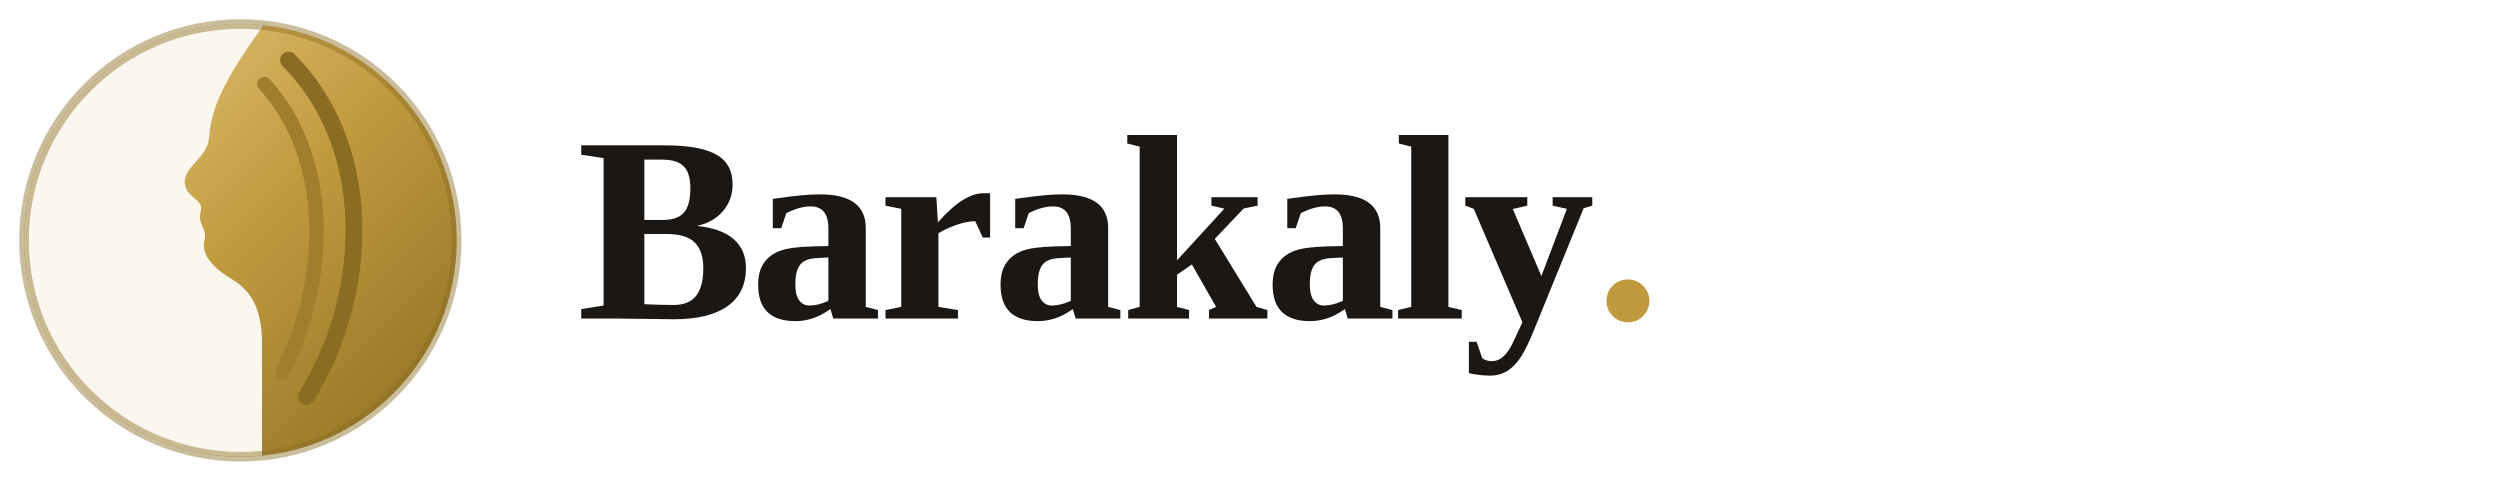
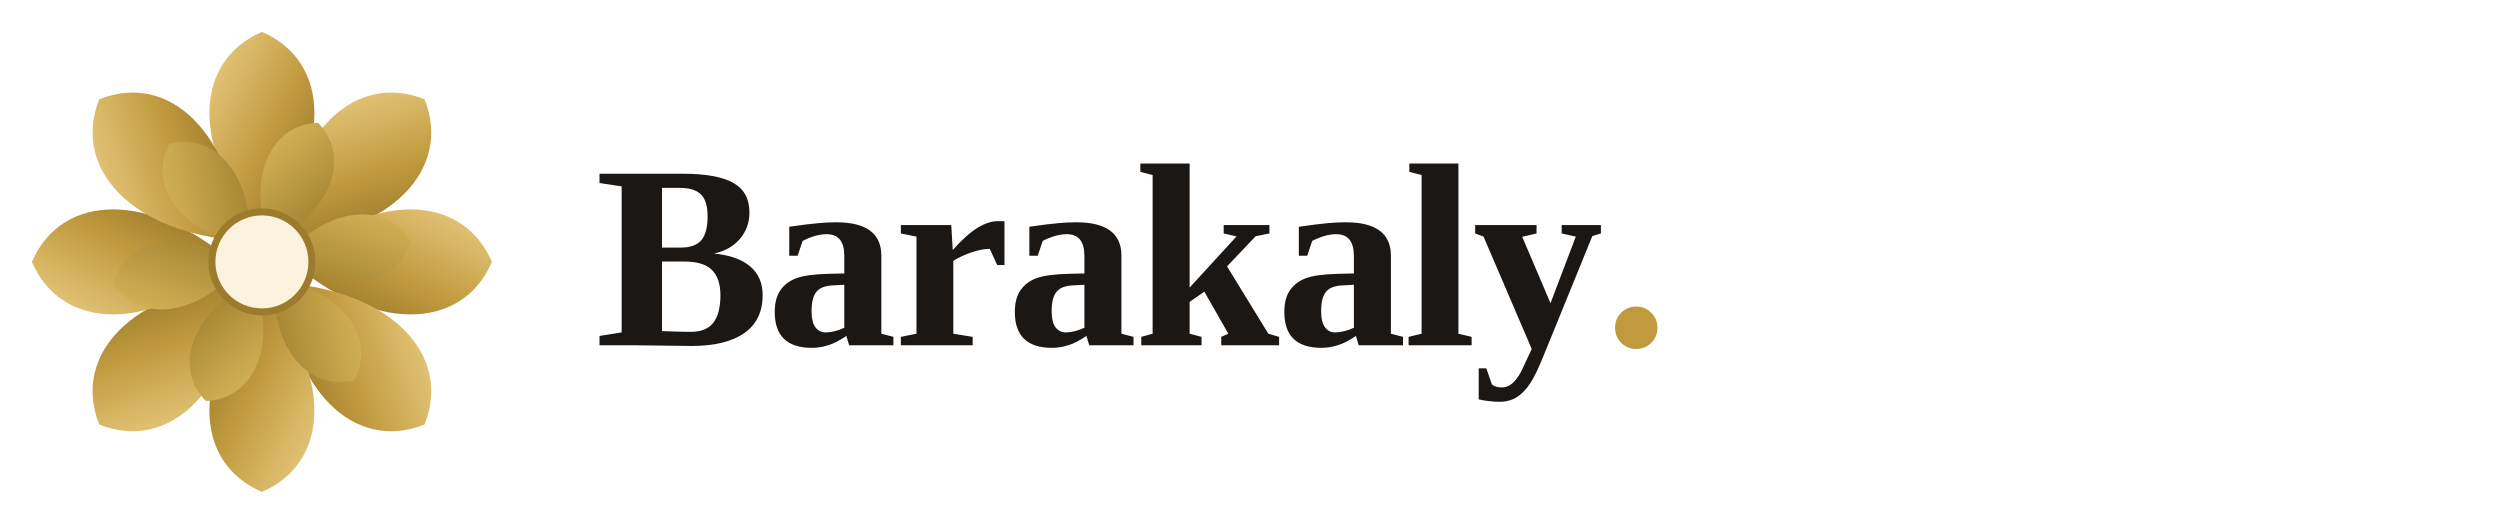
- <svg xmlns="http://www.w3.org/2000/svg" width="208" height="40" viewBox="0 0 208 40" fill="none">
+ <svg xmlns="http://www.w3.org/2000/svg" width="210" height="44" viewBox="0 0 210 44" fill="none">
  <defs>
-     <linearGradient id="bgold" x1="0" y1="0" x2="1" y2="1">
+     <linearGradient id="bk_g" x1="0" y1="0" x2="1" y2="1">
      <stop offset="0" stop-color="#EBCF86" />
-       <stop offset="0.5" stop-color="#C19A3E" />
+       <stop offset="0.55" stop-color="#C19A3E" />
      <stop offset="1" stop-color="#8A6D22" />
    </linearGradient>
-     <clipPath id="bdisc">
-       <circle cx="20" cy="20" r="18" />
-     </clipPath>
+     <linearGradient id="bk_g2" x1="0" y1="0" x2="1" y2="1">
+       <stop offset="0" stop-color="#D9B85A" />
+       <stop offset="1" stop-color="#9C7C2C" />
+     </linearGradient>
  </defs>
-   <circle cx="20" cy="20" r="18" fill="url(#bgold)" />
-   <g clip-path="url(#bdisc)">
-     <path fill="#FBF7EE" d="M2 2 H22       C 19.4 5.6, 17.6 8.4, 17.4 11.4       C 17.3 13.2, 15.1 13.9, 15.4 15.4       C 15.6 16.5, 17.0 16.6, 16.7 17.6       C 16.4 18.7, 17.3 19.0, 17.0 20.1       C 16.7 21.4, 18.2 22.6, 19.4 23.3       C 21.2 24.4, 21.8 26.2, 21.8 28.6       L 21.8 42 H2 Z" />
-     <path fill="none" stroke="#8A6D22" stroke-width="1.4" stroke-linecap="round" d="M24 5 C 31 12, 31 24, 25.5 33" />
-     <path fill="none" stroke="#A07E2C" stroke-width="1.2" stroke-linecap="round" d="M22 7 C 27.5 13, 27.5 23, 23.5 31" />
+   <g transform="translate(22,22) scale(0.84)">
+     <g fill="url(#bk_g)">
+       <path d="M0 -3 C -7 -11 -7 -20 0 -23 C 7 -20 7 -11 0 -3 Z" />
+       <g transform="rotate(45)">
+         <path d="M0 -3 C -7 -11 -7 -20 0 -23 C 7 -20 7 -11 0 -3 Z" />
+       </g>
+       <g transform="rotate(90)">
+         <path d="M0 -3 C -7 -11 -7 -20 0 -23 C 7 -20 7 -11 0 -3 Z" />
+       </g>
+       <g transform="rotate(135)">
+         <path d="M0 -3 C -7 -11 -7 -20 0 -23 C 7 -20 7 -11 0 -3 Z" />
+       </g>
+       <g transform="rotate(180)">
+         <path d="M0 -3 C -7 -11 -7 -20 0 -23 C 7 -20 7 -11 0 -3 Z" />
+       </g>
+       <g transform="rotate(225)">
+         <path d="M0 -3 C -7 -11 -7 -20 0 -23 C 7 -20 7 -11 0 -3 Z" />
+       </g>
+       <g transform="rotate(270)">
+         <path d="M0 -3 C -7 -11 -7 -20 0 -23 C 7 -20 7 -11 0 -3 Z" />
+       </g>
+       <g transform="rotate(315)">
+         <path d="M0 -3 C -7 -11 -7 -20 0 -23 C 7 -20 7 -11 0 -3 Z" />
+       </g>
+     </g>
+     <g fill="url(#bk_g2)">
+       <g transform="rotate(22)">
+         <path d="M0 -2 C -4.5 -7 -4.5 -13 0 -15 C 4.5 -13 4.5 -7 0 -2 Z" />
+       </g>
+       <g transform="rotate(82)">
+         <path d="M0 -2 C -4.5 -7 -4.5 -13 0 -15 C 4.5 -13 4.5 -7 0 -2 Z" />
+       </g>
+       <g transform="rotate(142)">
+         <path d="M0 -2 C -4.5 -7 -4.5 -13 0 -15 C 4.5 -13 4.5 -7 0 -2 Z" />
+       </g>
+       <g transform="rotate(202)">
+         <path d="M0 -2 C -4.5 -7 -4.5 -13 0 -15 C 4.5 -13 4.5 -7 0 -2 Z" />
+       </g>
+       <g transform="rotate(262)">
+         <path d="M0 -2 C -4.5 -7 -4.5 -13 0 -15 C 4.5 -13 4.5 -7 0 -2 Z" />
+       </g>
+       <g transform="rotate(322)">
+         <path d="M0 -2 C -4.5 -7 -4.5 -13 0 -15 C 4.5 -13 4.5 -7 0 -2 Z" />
+       </g>
+     </g>
+     <circle r="5" fill="#FBF3DE" />
+     <circle r="5" fill="none" stroke="#9C7C2C" stroke-width="0.7" />
  </g>
-   <circle cx="20" cy="20" r="18" fill="none" stroke="#8A6D22" stroke-width="0.8" opacity="0.45" />
-   <text x="48" y="26.5" font-family="Fraunces, Georgia, 'Times New Roman', serif" font-size="22" font-weight="600" letter-spacing="-0.3" fill="#1A1714">Barakaly<tspan fill="#C19A3E">.</tspan>
+   <text x="50" y="29" font-family="Fraunces, Georgia, 'Times New Roman', serif" font-size="22" font-weight="600" letter-spacing="-0.3" fill="#1A1714">Barakaly<tspan fill="#C19A3E">.</tspan>
  </text>
</svg>
